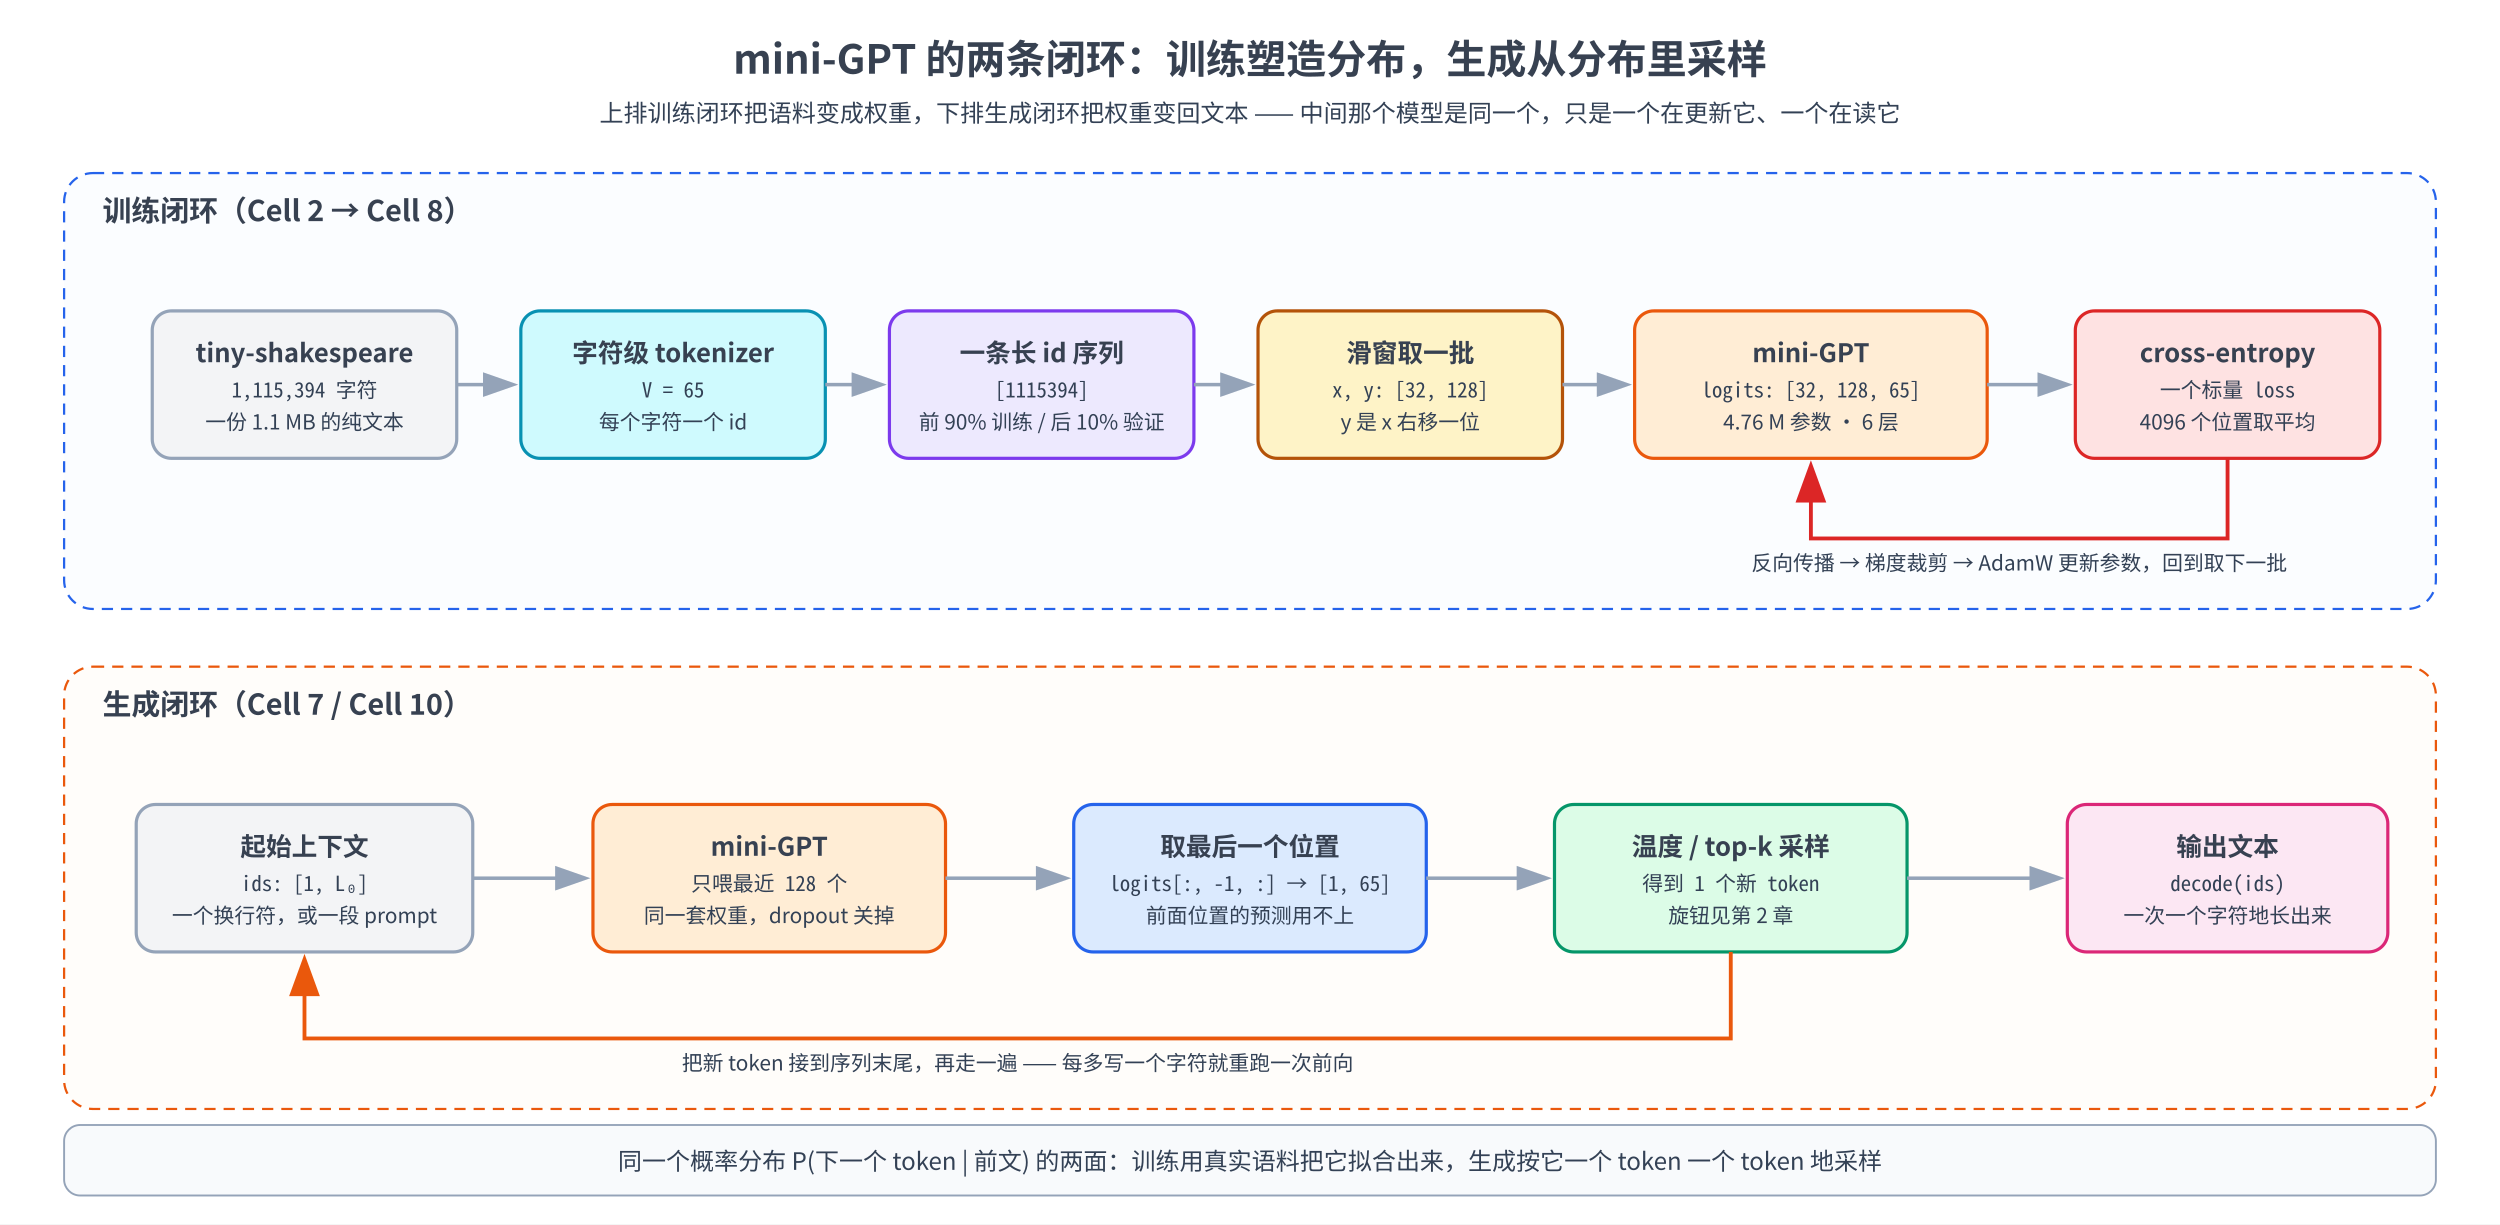
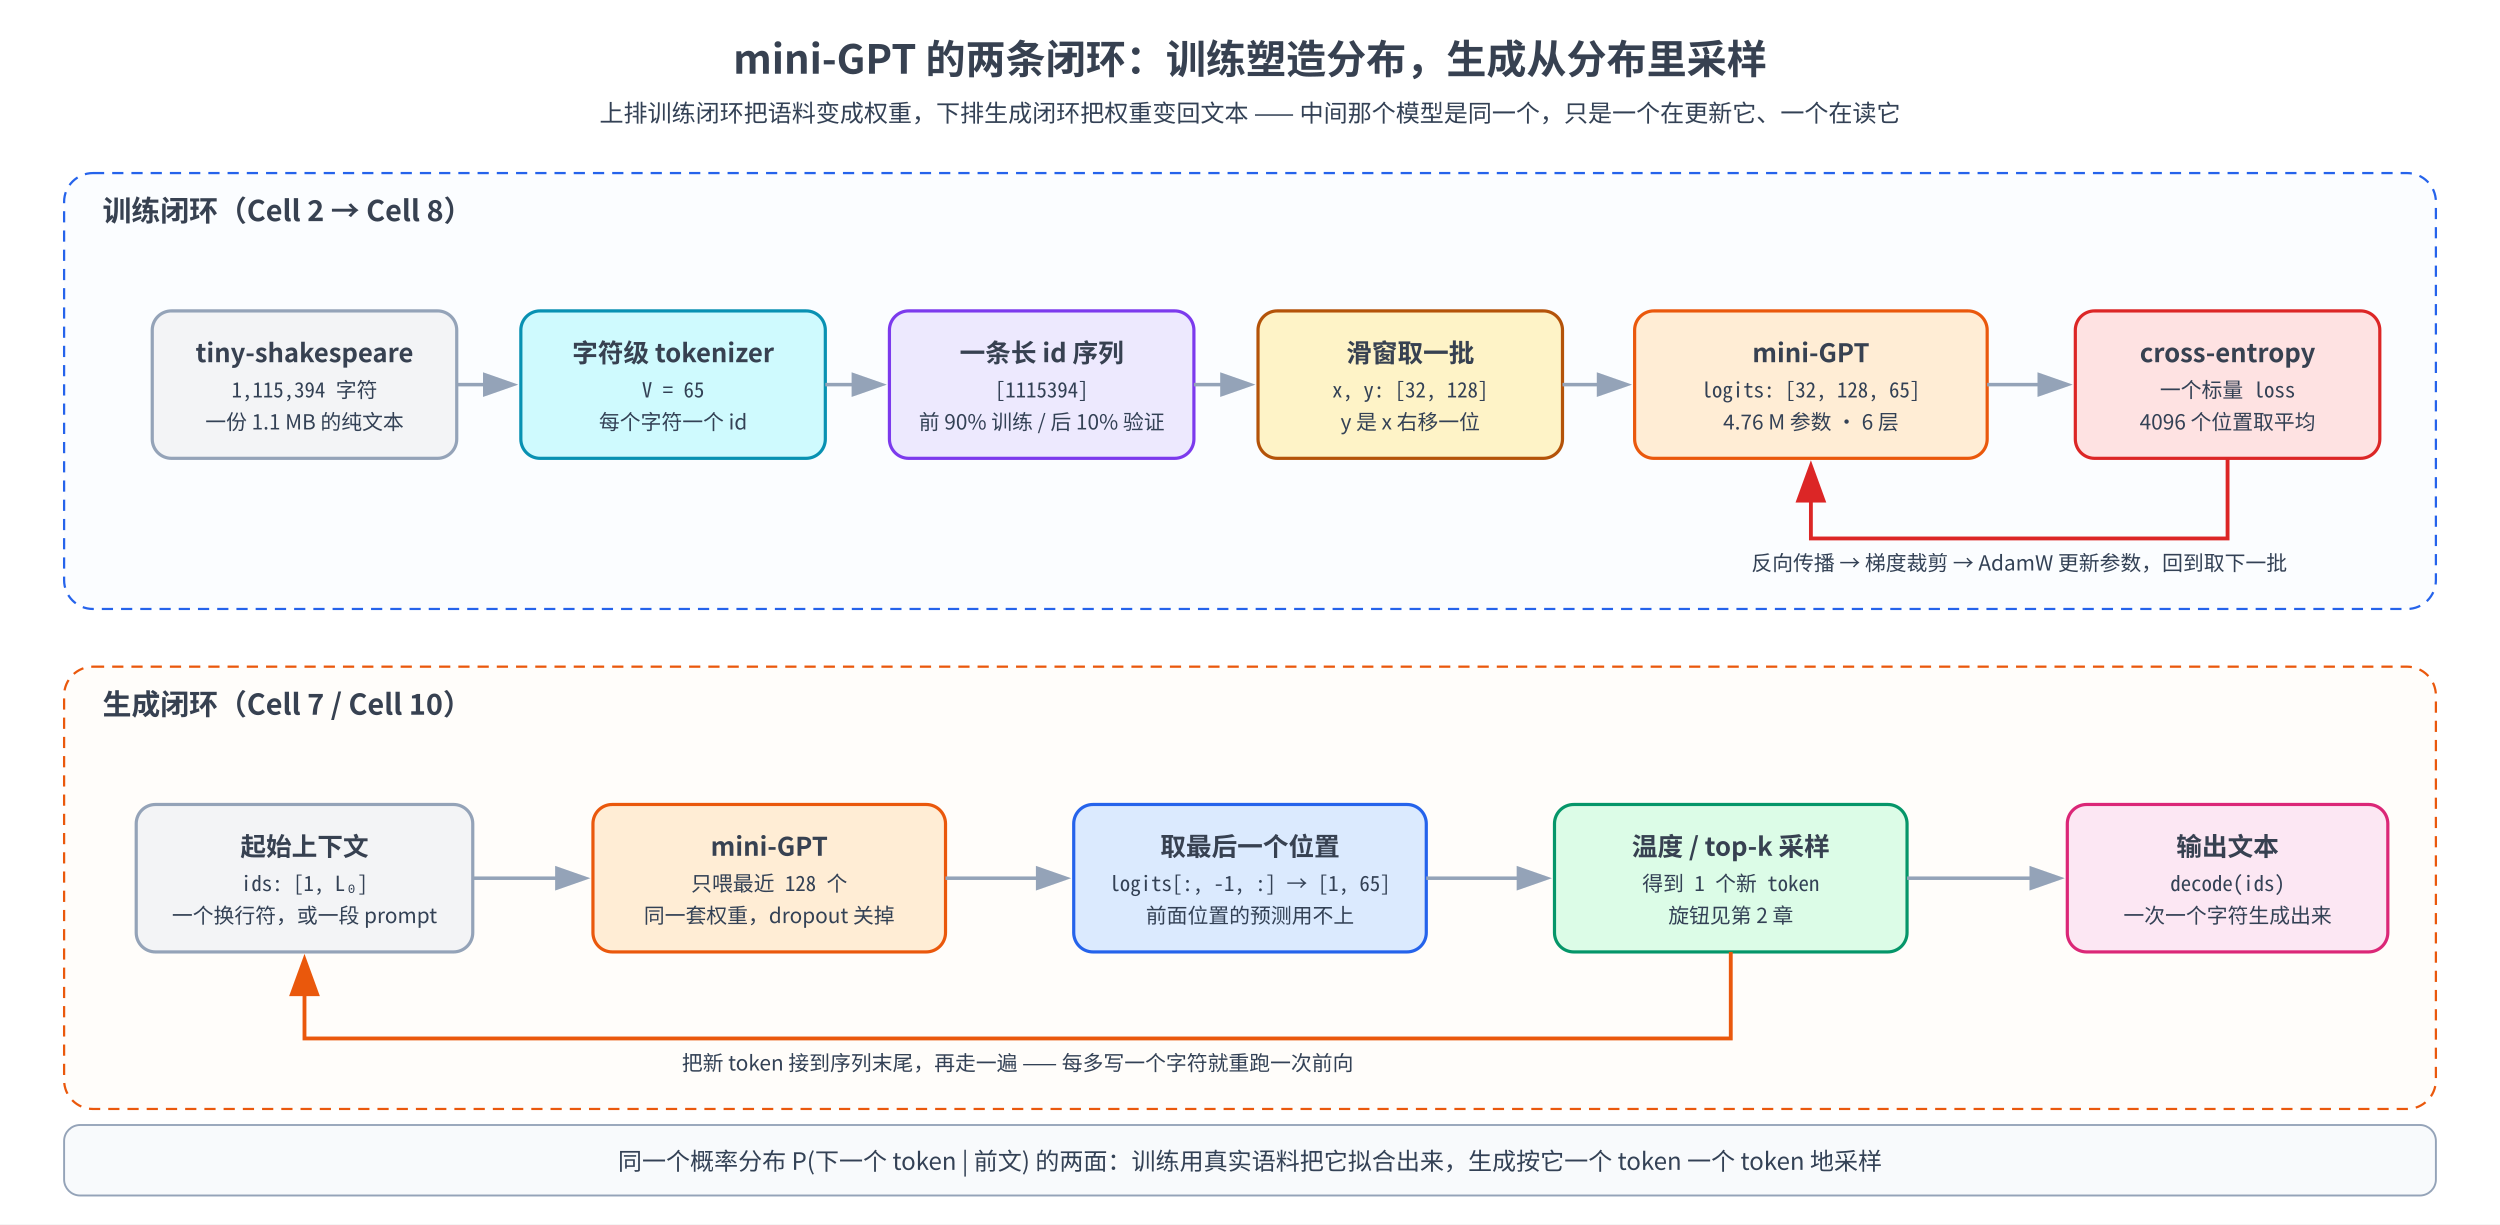
<svg xmlns="http://www.w3.org/2000/svg" viewBox="0 0 1560 764">
  <rect width="100%" height="100%" fill="#ffffff" />
  <defs>
    <marker id="aGray" markerWidth="10" markerHeight="7" refX="8" refY="3.5" orient="auto">
      <polygon points="0 0, 10 3.5, 0 7" fill="#94a3b8" />
    </marker>
    <marker id="aSlate" markerWidth="11" markerHeight="8" refX="9" refY="4" orient="auto">
      <polygon points="0 0, 11 4, 0 8" fill="#334155" />
    </marker>
    <marker id="aBlue" markerWidth="11" markerHeight="8" refX="9" refY="4" orient="auto">
      <polygon points="0 0, 11 4, 0 8" fill="#2563eb" />
    </marker>
    <marker id="aOrange" markerWidth="11" markerHeight="8" refX="9" refY="4" orient="auto">
      <polygon points="0 0, 11 4, 0 8" fill="#ea580c" />
    </marker>
    <marker id="aGreen" markerWidth="11" markerHeight="8" refX="9" refY="4" orient="auto">
      <polygon points="0 0, 11 4, 0 8" fill="#059669" />
    </marker>
    <marker id="aRed" markerWidth="11" markerHeight="8" refX="9" refY="4" orient="auto">
      <polygon points="0 0, 11 4, 0 8" fill="#dc2626" />
    </marker>
    <marker id="aPurple" markerWidth="11" markerHeight="8" refX="9" refY="4" orient="auto">
      <polygon points="0 0, 11 4, 0 8" fill="#7c3aed" />
    </marker>
  </defs>
  <style>
    text { font-family: 'Noto Sans CJK SC', -apple-system, BlinkMacSystemFont, 'Segoe UI', 'PingFang SC', 'Hiragino Sans GB', 'Microsoft YaHei', 'WenQuanYi Zen Hei', sans-serif; }
    .title  { font-size: 25px; font-weight: 700; fill: #374151; }
    .h2     { font-size: 18px; font-weight: 700; fill: #374151; }
    .lbl    { font-size: 16px; font-weight: 600; fill: #374151; }
    .sub    { font-size: 14px; fill: #334155; }
    .mono   { font-size: 14px; font-family: 'Noto Sans Mono CJK SC', 'SFMono-Regular', 'Consolas', 'Liberation Mono', monospace; fill: #374151; }
    .monob  { font-size: 14px; font-weight: 600; font-family: 'Noto Sans Mono CJK SC', 'SFMono-Regular', 'Consolas', 'Liberation Mono', monospace; fill: #374151; }
    .monos  { font-size: 13px; font-family: 'Noto Sans Mono CJK SC', 'SFMono-Regular', 'Consolas', 'Liberation Mono', monospace; fill: #334155; }
    .small  { font-size: 13px; fill: #334155; }
    .cap    { font-size: 15px; fill: #334155; }
    .tag    { font-size: 13px; font-weight: 700; }
  </style>
  <text x="780.0" y="46" text-anchor="middle" class="title">mini-GPT 的两条闭环：训练塑造分布，生成从分布里采样</text>
  <text x="780.0" y="76" text-anchor="middle" class="cap">上排训练闭环把语料变成权重，下排生成闭环把权重变回文本 —— 中间那个模型是同一个，只是一个在更新它、一个在读它</text>
  <rect x="40" y="108" width="1480" height="272" rx="18" fill="#fbfdff" stroke="#2563eb" stroke-width="1.4" stroke-dasharray="7,5" />
  <text x="64" y="138" text-anchor="start" class="h2">训练闭环（Cell 2 → Cell 8）</text>
  <rect x="95.0" y="194.0" width="190" height="92" rx="12" fill="#f3f4f6" stroke="#94a3b8" stroke-width="2" />
  <text x="190" y="226" text-anchor="middle" class="lbl">tiny-shakespeare</text>
  <text x="190" y="248" text-anchor="middle" class="monos">1,115,394 字符</text>
  <text x="190" y="268" text-anchor="middle" class="small">一份 1.1 MB 的纯文本</text>
  <rect x="325.0" y="194.0" width="190" height="92" rx="12" fill="#cffafe" stroke="#0891b2" stroke-width="2" />
  <text x="420" y="226" text-anchor="middle" class="lbl">字符级 tokenizer</text>
  <text x="420" y="248" text-anchor="middle" class="monos">V = 65</text>
  <text x="420" y="268" text-anchor="middle" class="small">每个字符一个 id</text>
  <rect x="555.0" y="194.0" width="190" height="92" rx="12" fill="#ede9fe" stroke="#7c3aed" stroke-width="2" />
  <text x="650" y="226" text-anchor="middle" class="lbl">一条长 id 序列</text>
  <text x="650" y="248" text-anchor="middle" class="monos">[1115394]</text>
  <text x="650" y="268" text-anchor="middle" class="small">前 90% 训练 / 后 10% 验证</text>
  <rect x="785.0" y="194.0" width="190" height="92" rx="12" fill="#fef3c7" stroke="#b45309" stroke-width="2" />
  <text x="880" y="226" text-anchor="middle" class="lbl">滑窗取一批</text>
  <text x="880" y="248" text-anchor="middle" class="monos">x, y: [32, 128]</text>
  <text x="880" y="268" text-anchor="middle" class="small">y 是 x 右移一位</text>
  <rect x="1020.0" y="194.0" width="220" height="92" rx="12" fill="#ffedd5" stroke="#ea580c" stroke-width="2" />
  <text x="1130" y="226" text-anchor="middle" class="lbl">mini-GPT</text>
  <text x="1130" y="248" text-anchor="middle" class="monos">logits: [32, 128, 65]</text>
  <text x="1130" y="268" text-anchor="middle" class="small">4.76 M 参数 · 6 层</text>
  <rect x="1295.0" y="194.0" width="190" height="92" rx="12" fill="#fee2e2" stroke="#dc2626" stroke-width="2" />
  <text x="1390" y="226" text-anchor="middle" class="lbl">cross-entropy</text>
  <text x="1390" y="248" text-anchor="middle" class="monos">一个标量 loss</text>
  <text x="1390" y="268" text-anchor="middle" class="small">4096 个位置取平均</text>
  <line x1="285" y1="240" x2="319" y2="240" stroke="#94a3b8" stroke-width="2.2" marker-end="url(#aGray)" />
  <line x1="515" y1="240" x2="549" y2="240" stroke="#94a3b8" stroke-width="2.2" marker-end="url(#aGray)" />
  <line x1="745" y1="240" x2="779" y2="240" stroke="#94a3b8" stroke-width="2.2" marker-end="url(#aGray)" />
  <line x1="975" y1="240" x2="1014" y2="240" stroke="#94a3b8" stroke-width="2.2" marker-end="url(#aGray)" />
  <line x1="1240" y1="240" x2="1289" y2="240" stroke="#94a3b8" stroke-width="2.2" marker-end="url(#aGray)" />
  <path d="M 1390 286 L 1390 336 L 1130 336 L 1130 292" fill="none" stroke="#dc2626" stroke-width="2.4" marker-end="url(#aRed)" />
  <text x="1260.0" y="356" text-anchor="middle" class="small">反向传播 → 梯度裁剪 → AdamW 更新参数，回到取下一批</text>
  <rect x="40" y="416" width="1480" height="276" rx="18" fill="#fffdfa" stroke="#ea580c" stroke-width="1.4" stroke-dasharray="7,5" />
  <text x="64" y="446" text-anchor="start" class="h2">生成闭环（Cell 7 / Cell 10）</text>
  <rect x="85.0" y="502.0" width="210" height="92" rx="12" fill="#f3f4f6" stroke="#94a3b8" stroke-width="2" />
  <text x="190" y="534" text-anchor="middle" class="lbl">起始上下文</text>
  <text x="190" y="556" text-anchor="middle" class="monos">ids: [1, L₀]</text>
  <text x="190" y="576" text-anchor="middle" class="small">一个换行符，或一段 prompt</text>
  <rect x="370.0" y="502.0" width="220" height="92" rx="12" fill="#ffedd5" stroke="#ea580c" stroke-width="2" />
  <text x="480" y="534" text-anchor="middle" class="lbl">mini-GPT</text>
  <text x="480" y="556" text-anchor="middle" class="monos">只喂最近 128 个</text>
  <text x="480" y="576" text-anchor="middle" class="small">同一套权重，dropout 关掉</text>
  <rect x="670.0" y="502.0" width="220" height="92" rx="12" fill="#dbeafe" stroke="#2563eb" stroke-width="2" />
  <text x="780" y="534" text-anchor="middle" class="lbl">取最后一个位置</text>
  <text x="780" y="556" text-anchor="middle" class="monos">logits[:, -1, :] → [1, 65]</text>
  <text x="780" y="576" text-anchor="middle" class="small">前面位置的预测用不上</text>
  <rect x="970.0" y="502.0" width="220" height="92" rx="12" fill="#dcfce7" stroke="#059669" stroke-width="2" />
  <text x="1080" y="534" text-anchor="middle" class="lbl">温度 / top-k 采样</text>
  <text x="1080" y="556" text-anchor="middle" class="monos">得到 1 个新 token</text>
  <text x="1080" y="576" text-anchor="middle" class="small">旋钮见第 2 章</text>
  <rect x="1290.0" y="502.0" width="200" height="92" rx="12" fill="#fce7f3" stroke="#db2777" stroke-width="2" />
  <text x="1390" y="534" text-anchor="middle" class="lbl">输出文本</text>
  <text x="1390" y="556" text-anchor="middle" class="monos">decode(ids)</text>
-   <text x="1390" y="576" text-anchor="middle" class="small">一次一个字符地长出来</text>
+   <text x="1390" y="576" text-anchor="middle" class="small">一次一个字符生成出来</text>
  <line x1="295" y1="548" x2="364" y2="548" stroke="#94a3b8" stroke-width="2.2" marker-end="url(#aGray)" />
  <line x1="590" y1="548" x2="664" y2="548" stroke="#94a3b8" stroke-width="2.2" marker-end="url(#aGray)" />
  <line x1="890" y1="548" x2="964" y2="548" stroke="#94a3b8" stroke-width="2.2" marker-end="url(#aGray)" />
  <line x1="1190" y1="548" x2="1284" y2="548" stroke="#94a3b8" stroke-width="2.2" marker-end="url(#aGray)" />
  <path d="M 1080 594 L 1080 648 L 190 648 L 190 600" fill="none" stroke="#ea580c" stroke-width="2.4" marker-end="url(#aOrange)" />
  <text x="635.0" y="668" text-anchor="middle" class="small">把新 token 接到序列末尾，再走一遍 —— 每多写一个字符就重跑一次前向</text>
  <rect x="40" y="702" width="1480" height="44" rx="10" fill="#f8fafc" stroke="#94a3b8" stroke-width="1.2" />
  <text x="780.0" y="730" text-anchor="middle" class="cap">同一个概率分布 P(下一个 token | 前文) 的两面：训练用真实语料把它拟合出来，生成按它一个 token 一个 token 地采样</text>
</svg>
